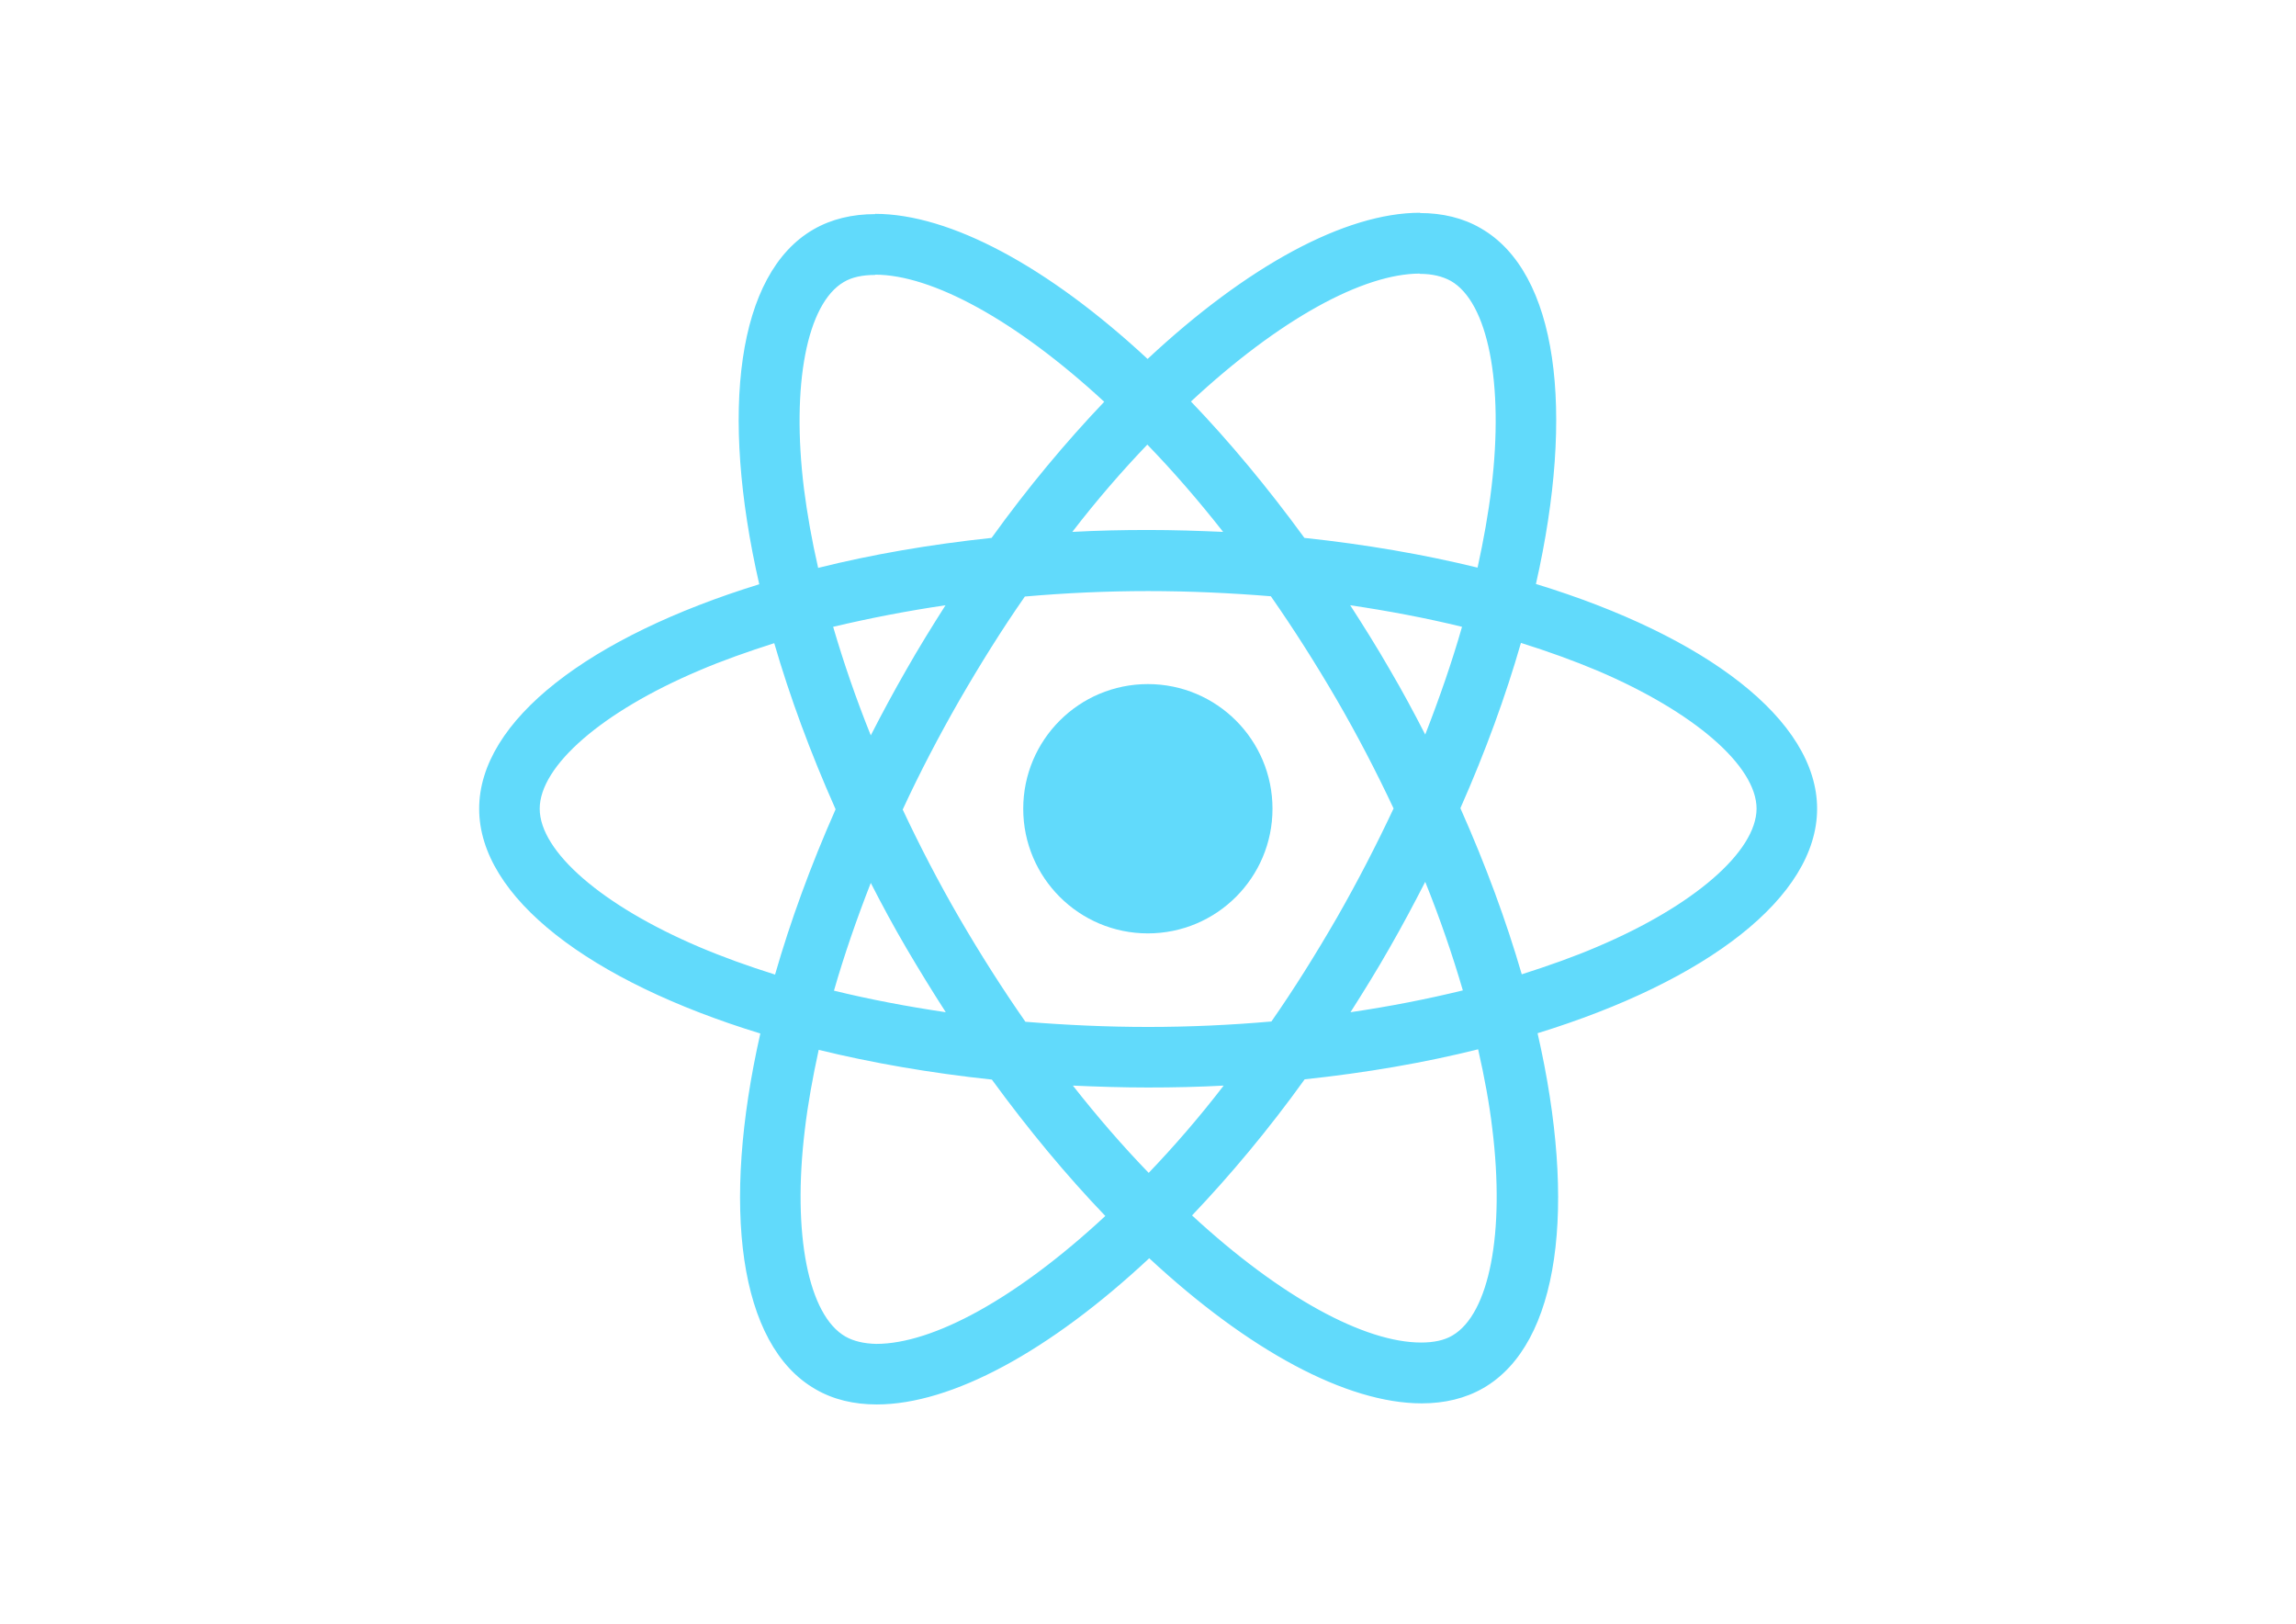
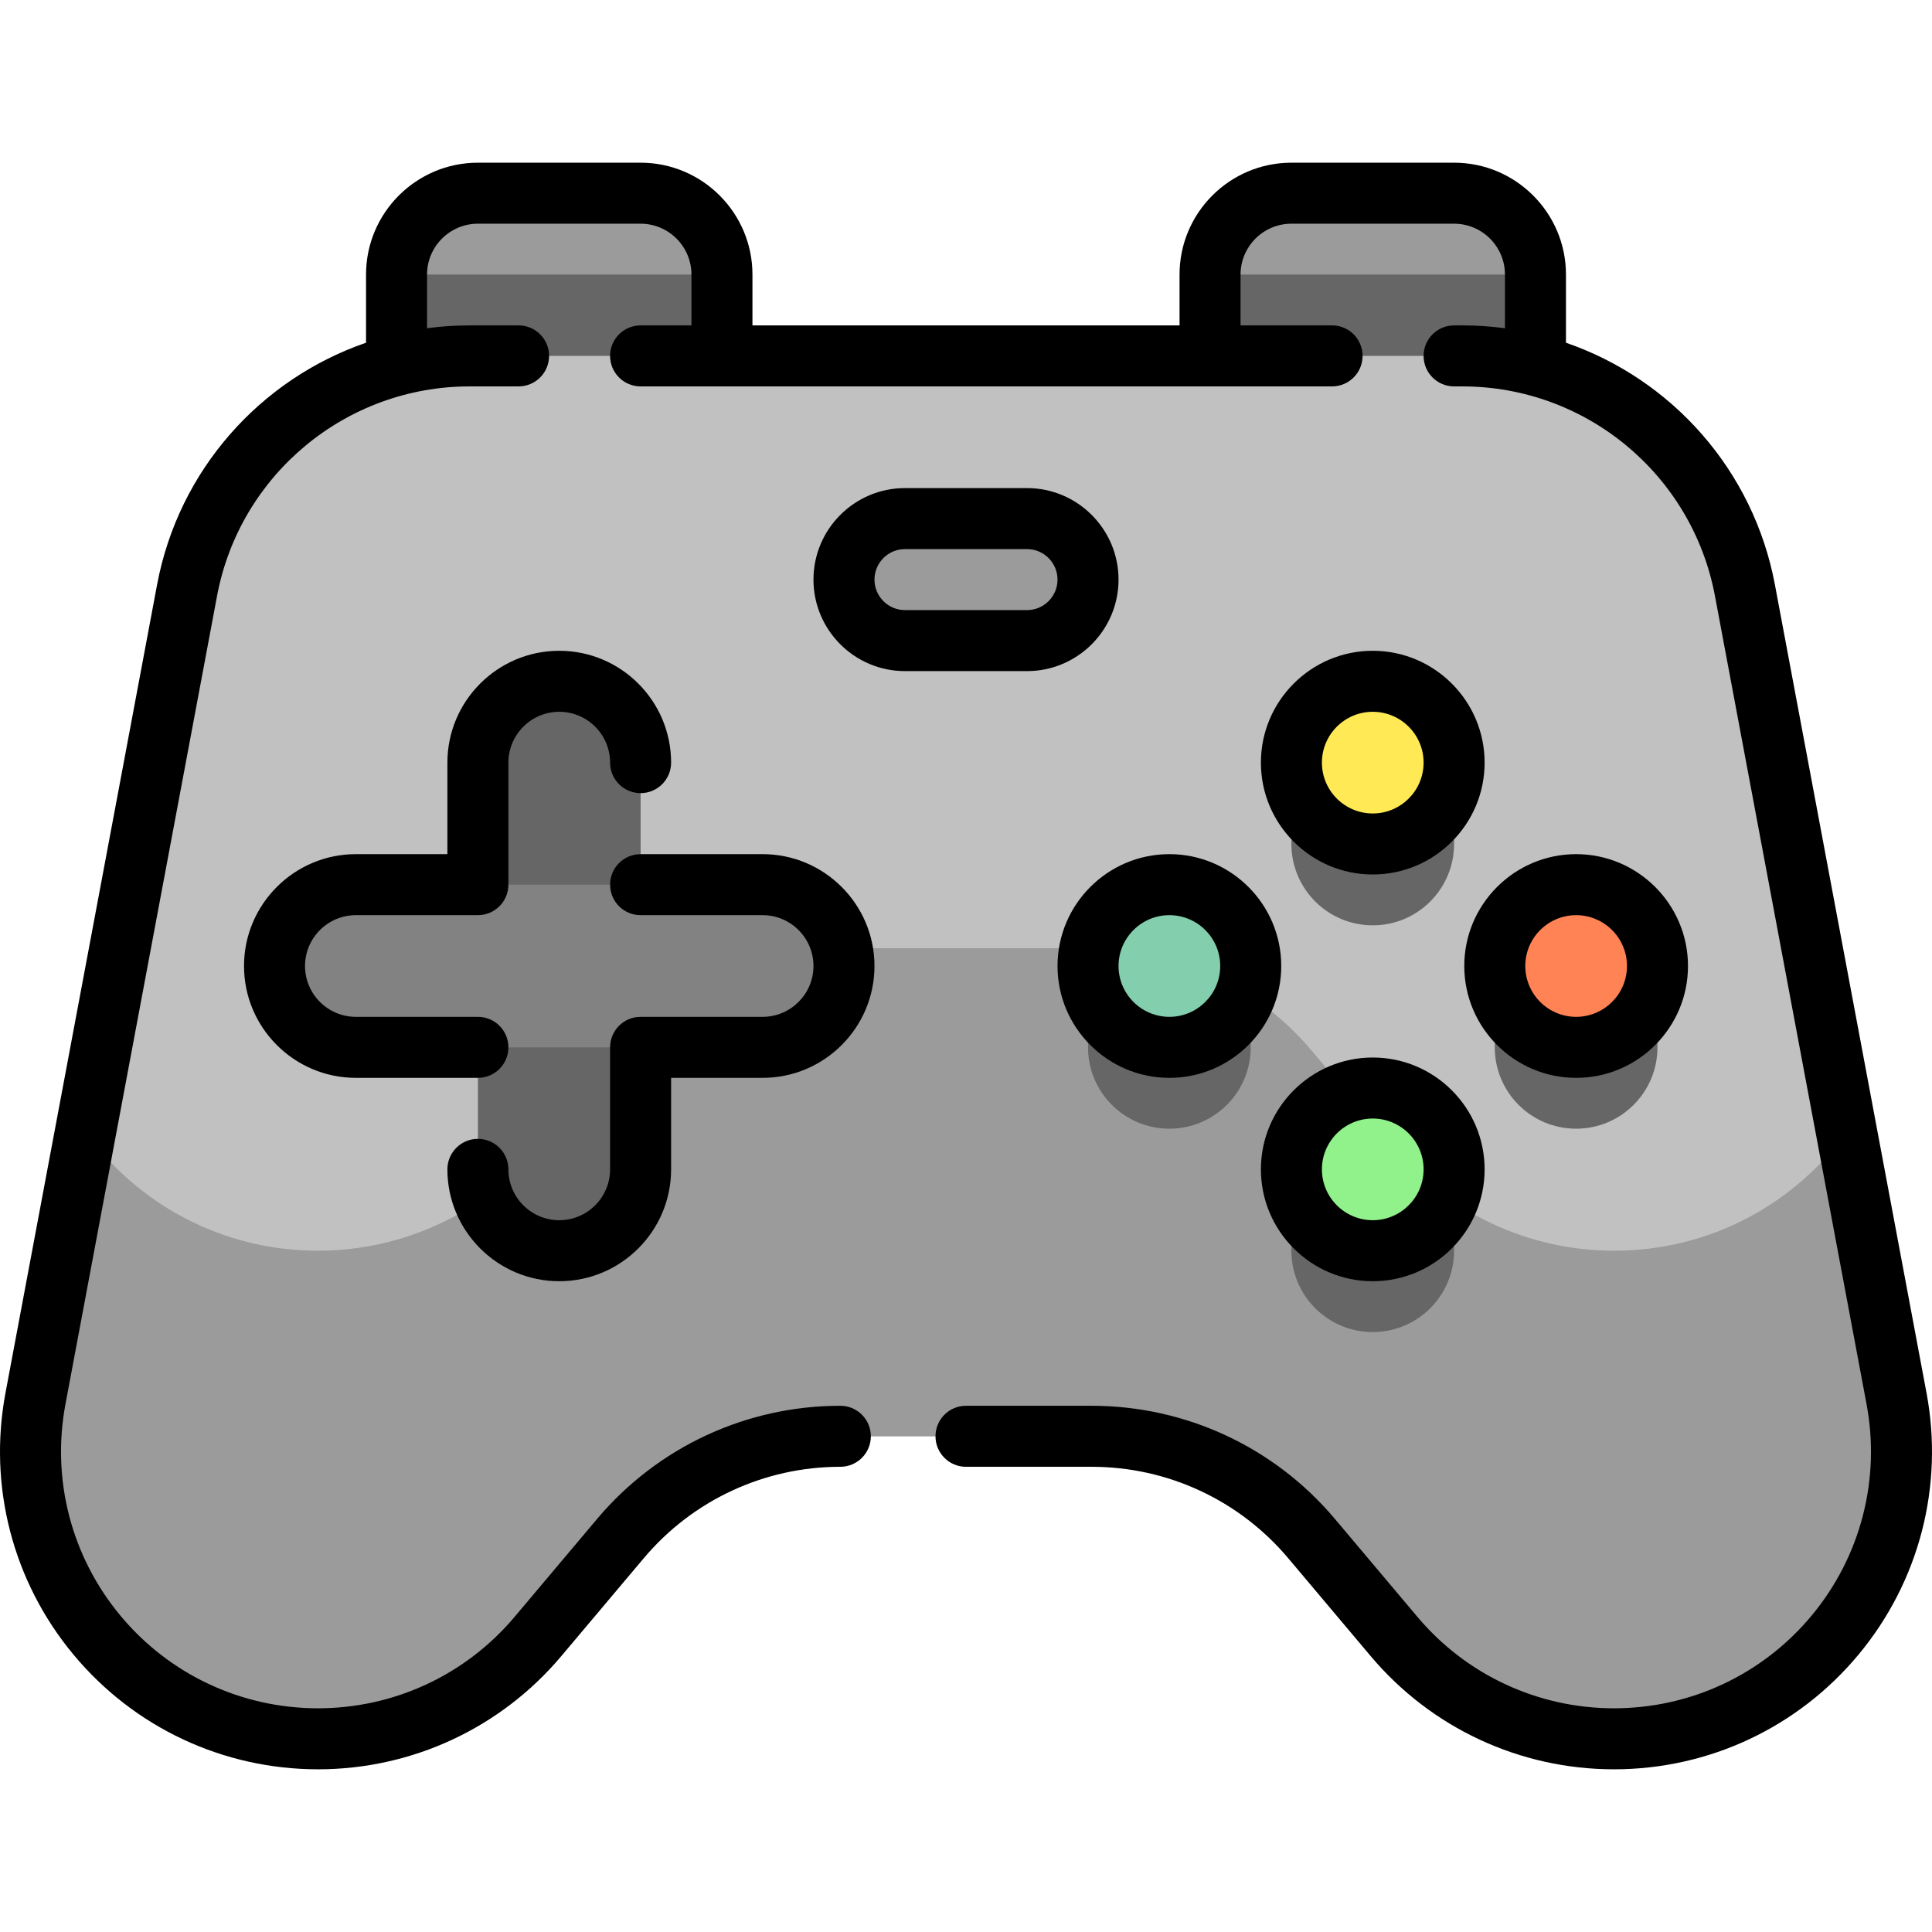
- <svg xmlns="http://www.w3.org/2000/svg" viewBox="0 0 841.9 595.3">
-   <g fill="#61DAFB">
-     <path d="M666.3 296.5c0-32.5-40.7-63.3-103.1-82.4 14.4-63.6 8-114.2-20.2-130.4-6.5-3.8-14.1-5.6-22.4-5.6v22.3c4.6 0 8.3.9 11.4 2.6 13.6 7.8 19.5 37.5 14.9 75.7-1.1 9.4-2.9 19.3-5.1 29.4-19.6-4.8-41-8.5-63.5-10.9-13.5-18.5-27.5-35.3-41.6-50 32.6-30.3 63.2-46.9 84-46.9V78c-27.5 0-63.5 19.6-99.9 53.6-36.4-33.8-72.4-53.2-99.9-53.2v22.3c20.7 0 51.4 16.5 84 46.6-14 14.7-28 31.4-41.3 49.9-22.6 2.4-44 6.1-63.6 11-2.3-10-4-19.7-5.2-29-4.7-38.2 1.1-67.9 14.6-75.8 3-1.8 6.9-2.6 11.5-2.6V78.5c-8.4 0-16 1.8-22.6 5.6-28.1 16.2-34.4 66.7-19.9 130.1-62.2 19.2-102.7 49.9-102.7 82.3 0 32.5 40.7 63.3 103.1 82.4-14.4 63.6-8 114.2 20.2 130.4 6.5 3.8 14.1 5.6 22.5 5.6 27.5 0 63.5-19.6 99.9-53.6 36.4 33.8 72.4 53.2 99.9 53.2 8.4 0 16-1.8 22.6-5.6 28.1-16.2 34.4-66.7 19.9-130.1 62-19.1 102.5-49.9 102.5-82.3zm-130.2-66.7c-3.7 12.9-8.3 26.2-13.5 39.5-4.1-8-8.4-16-13.1-24-4.6-8-9.5-15.8-14.4-23.4 14.2 2.1 27.9 4.7 41 7.9zm-45.8 106.5c-7.8 13.5-15.8 26.3-24.1 38.2-14.9 1.3-30 2-45.2 2-15.1 0-30.2-.7-45-1.9-8.3-11.9-16.4-24.6-24.2-38-7.6-13.1-14.5-26.4-20.8-39.8 6.2-13.4 13.2-26.8 20.7-39.9 7.8-13.5 15.8-26.3 24.1-38.2 14.9-1.3 30-2 45.2-2 15.1 0 30.2.7 45 1.9 8.3 11.9 16.4 24.6 24.2 38 7.6 13.1 14.5 26.4 20.8 39.8-6.3 13.4-13.2 26.8-20.7 39.9zm32.3-13c5.4 13.4 10 26.8 13.8 39.8-13.1 3.2-26.9 5.9-41.2 8 4.9-7.7 9.8-15.6 14.4-23.7 4.6-8 8.9-16.1 13-24.1zM421.2 430c-9.3-9.6-18.6-20.3-27.8-32 9 .4 18.2.7 27.5.7 9.4 0 18.7-.2 27.8-.7-9 11.7-18.3 22.4-27.5 32zm-74.4-58.9c-14.2-2.1-27.9-4.7-41-7.9 3.7-12.9 8.3-26.2 13.5-39.5 4.1 8 8.4 16 13.1 24 4.7 8 9.5 15.8 14.4 23.4zM420.7 163c9.3 9.6 18.6 20.3 27.8 32-9-.4-18.2-.7-27.5-.7-9.4 0-18.7.2-27.8.7 9-11.7 18.3-22.4 27.5-32zm-74 58.9c-4.9 7.7-9.8 15.6-14.4 23.7-4.6 8-8.9 16-13 24-5.4-13.4-10-26.8-13.8-39.8 13.1-3.1 26.9-5.8 41.2-7.9zm-90.5 125.2c-35.4-15.1-58.3-34.9-58.3-50.6 0-15.7 22.9-35.6 58.3-50.6 8.6-3.7 18-7 27.7-10.1 5.7 19.6 13.2 40 22.5 60.9-9.2 20.8-16.6 41.1-22.2 60.6-9.9-3.1-19.3-6.5-28-10.2zM310 490c-13.6-7.8-19.5-37.5-14.9-75.7 1.1-9.4 2.9-19.3 5.1-29.4 19.6 4.8 41 8.5 63.5 10.9 13.5 18.5 27.5 35.3 41.6 50-32.6 30.3-63.2 46.9-84 46.9-4.5-.1-8.3-1-11.3-2.7zm237.2-76.2c4.7 38.2-1.1 67.9-14.6 75.8-3 1.8-6.9 2.6-11.5 2.6-20.7 0-51.4-16.5-84-46.6 14-14.7 28-31.4 41.3-49.9 22.6-2.4 44-6.1 63.6-11 2.3 10.1 4.1 19.8 5.2 29.1zm38.5-66.7c-8.6 3.7-18 7-27.7 10.1-5.7-19.6-13.2-40-22.5-60.9 9.2-20.8 16.6-41.1 22.2-60.6 9.9 3.1 19.3 6.5 28.1 10.2 35.4 15.1 58.3 34.9 58.3 50.6-.1 15.7-23 35.6-58.4 50.6zM320.8 78.4z" />
-     <circle cx="420.9" cy="296.5" r="45.7" />
-     <path d="M520.5 78.1z" />
+ <svg xmlns="http://www.w3.org/2000/svg" height="800px" width="800px" version="1.1" id="Layer_1" viewBox="0 0 512 512" xml:space="preserve">
+   <path style="fill:#9B9B9B;" d="M406.905,72.758v53.895h-86.232V72.758c0-11.906,9.651-21.558,21.558-21.558h43.116  C397.254,51.2,406.905,60.852,406.905,72.758z M169.769,51.2h-43.116c-11.906,0-21.558,9.651-21.558,21.558v53.895h86.232V72.758  C191.327,60.852,181.675,51.2,169.769,51.2z" />
+   <path style="fill:#666666;" d="M105.095,72.758h86.232v32.337h-86.232V72.758z M320.674,72.758v32.337h86.232V72.758H320.674z" />
+   <path style="fill:#C1C1C1;" d="M164.432,407.731l-21.877,25.97c-14.474,17.182-35.799,27.099-58.269,27.099l0,0  c-47.698,0-83.663-43.321-74.873-90.184l40.173-214.182c6.755-36.018,38.215-62.118,74.872-62.118h263.083  c36.658,0,68.118,26.1,74.873,62.117l40.173,214.182c8.79,46.865-27.175,90.184-74.873,90.184l0,0  c-22.471,0-43.795-9.918-58.269-27.099l-21.877-25.97c-14.474-17.182-35.799-27.099-58.269-27.099h-66.599  C200.23,380.632,178.906,390.549,164.432,407.731z" />
+   <g>
+     <path style="fill:#9B9B9B;" d="M502.588,370.616c8.79,46.865-27.175,90.184-74.873,90.184l0,0   c-22.471,0-43.795-9.918-58.269-27.099l-21.877-25.97c-14.474-17.182-35.799-27.099-58.269-27.099h-66.599   c-22.471,0-43.795,9.918-58.269,27.099l-21.877,25.97c-14.474,17.182-35.799,27.099-58.269,27.099l0,0   c-47.698,0-83.663-43.321-74.873-90.184l13.237-70.572c13.728,18.874,35.982,31.409,61.636,31.409l0,0   c22.471,0,43.795-9.918,58.269-27.099l21.877-25.97c14.474-17.182,35.799-27.099,58.269-27.099h66.599   c22.471,0,43.795,9.918,58.269,27.099l21.877,25.97c14.474,17.182,35.799,27.099,58.269,27.099l0,0   c25.654,0,47.908-12.535,61.636-31.409L502.588,370.616z" />
+     <path style="fill:#9B9B9B;" d="M272.169,169.769h-32.337c-8.929,0-16.168-7.239-16.168-16.168l0,0   c0-8.929,7.239-16.168,16.168-16.168h32.337c8.929,0,16.168,7.239,16.168,16.168l0,0   C288.337,162.529,281.098,169.769,272.169,169.769z" />
  </g>
+   <path style="fill:#666666;" d="M169.769,202.105v107.789c0,11.906-9.651,21.558-21.558,21.558s-21.558-9.651-21.558-21.558V202.105  c0-11.906,9.651-21.558,21.558-21.558S169.769,190.199,169.769,202.105z M288.337,277.558c0,11.906,9.651,21.558,21.558,21.558  s21.558-9.651,21.558-21.558V256h-43.116V277.558z M396.126,256v21.558c0,11.906,9.651,21.558,21.558,21.558  c11.906,0,21.558-9.651,21.558-21.558V256H396.126z M342.232,331.453c0,11.906,9.651,21.558,21.558,21.558  c11.906,0,21.558-9.651,21.558-21.558v-21.558h-43.116V331.453z M342.232,223.663c0,11.906,9.651,21.558,21.558,21.558  c11.906,0,21.558-9.651,21.558-21.558v-21.558h-43.116V223.663z" />
+   <path style="fill:#828282;" d="M223.663,256L223.663,256c0,11.906-9.651,21.558-21.558,21.558H94.316  c-11.906,0-21.558-9.651-21.558-21.558l0,0c0-11.906,9.651-21.558,21.558-21.558h107.789  C214.012,234.442,223.663,244.094,223.663,256z" />
+   <path style="fill:#FFE954;" d="M363.79,180.548c11.906,0,21.558,9.651,21.558,21.558c0,11.906-9.651,21.558-21.558,21.558  c-11.906,0-21.558-9.651-21.558-21.558C342.232,190.199,351.883,180.548,363.79,180.548z" />
+   <path style="fill:#91F18B;" d="M363.79,288.337c11.906,0,21.558,9.651,21.558,21.558s-9.651,21.558-21.558,21.558  c-11.906,0-21.558-9.651-21.558-21.558S351.883,288.337,363.79,288.337z" />
+   <path style="fill:#82CEAD;" d="M288.337,256c0-11.906,9.651-21.558,21.558-21.558s21.558,9.651,21.558,21.558  c0,11.906-9.651,21.558-21.558,21.558S288.337,267.907,288.337,256z" />
+   <path style="fill:#FF8355;" d="M396.126,256c0-11.906,9.651-21.558,21.558-21.558c11.906,0,21.558,9.651,21.558,21.558  c0,11.906-9.651,21.558-21.558,21.558C405.778,277.558,396.126,267.907,396.126,256z" />
+   <path d="M296.423,153.6c0-13.372-10.88-24.253-24.254-24.253h-32.338c-13.373,0-24.254,10.88-24.254,24.253  c0,13.372,10.879,24.253,24.254,24.253h32.338C285.543,177.853,296.423,166.973,296.423,153.6z M231.746,153.6  c0-4.458,3.626-8.084,8.084-8.084h32.338c4.458,0,8.084,3.626,8.084,8.084s-3.626,8.084-8.084,8.084h-32.337  C235.374,161.684,231.746,158.058,231.746,153.6z M80.835,256c0,7.43,6.045,13.474,13.475,13.474h32.338  c4.465,0,8.084,3.618,8.084,8.084c0,4.466-3.62,8.084-8.084,8.084H94.31c-16.345,0-29.643-13.298-29.643-29.642  s13.297-29.642,29.643-29.642h24.254v-24.253c0-16.344,13.298-29.642,29.643-29.642s29.643,13.298,29.643,29.642  c0,4.466-3.62,8.084-8.084,8.084c-4.465,0-8.084-3.618-8.084-8.084c0-7.43-6.045-13.474-13.475-13.474s-13.475,6.044-13.475,13.474  v32.337c0,4.466-3.62,8.084-8.084,8.084H94.31C86.88,242.527,80.835,248.57,80.835,256z M118.563,309.895  c0-4.466,3.62-8.084,8.084-8.084c4.465,0,8.084,3.618,8.084,8.084c0,7.43,6.045,13.474,13.475,13.474s13.475-6.044,13.475-13.474  v-32.337c0-4.466,3.62-8.084,8.084-8.084h32.338c7.43,0,13.475-6.044,13.475-13.474c0-7.43-6.045-13.474-13.475-13.474h-32.338  c-4.465,0-8.084-3.618-8.084-8.084c0-4.466,3.62-8.084,8.084-8.084h32.338c16.345,0,29.643,13.298,29.643,29.642  s-13.298,29.642-29.643,29.642H177.85v24.253c0,16.344-13.298,29.642-29.643,29.642S118.563,326.239,118.563,309.895z   M363.795,172.463c-16.345,0-29.643,13.298-29.643,29.642s13.298,29.642,29.643,29.642c16.345,0,29.643-13.298,29.643-29.642  S380.14,172.463,363.795,172.463z M363.795,215.579c-7.43,0-13.475-6.044-13.475-13.474c0-7.43,6.045-13.474,13.475-13.474  c7.43,0,13.475,6.044,13.475,13.474C377.27,209.535,371.225,215.579,363.795,215.579z M492.577,438.433  c-16.061,19.353-39.699,30.452-64.854,30.452c-24.913,0-48.406-10.926-64.456-29.975l-21.878-25.971  c-12.968-15.393-31.953-24.224-52.088-24.224H256c-4.465,0-8.084-3.618-8.084-8.084s3.62-8.084,8.084-8.084h33.301  c24.914,0,48.407,10.926,64.456,29.975l21.878,25.971c12.969,15.394,31.954,24.224,52.088,24.224  c20.329,0,39.433-8.969,52.41-24.608c12.971-15.631,18.263-36.042,14.519-56.001l-40.174-214.183  c-6.034-32.173-34.183-55.523-66.931-55.523h-2.194c-4.466,0-8.084-3.618-8.084-8.084s3.62-8.084,8.084-8.084h2.194  c3.816,0,7.583,0.257,11.28,0.753V72.758c0-7.43-6.045-13.474-13.475-13.474h-43.118c-7.43,0-13.475,6.044-13.475,13.474v13.474  h24.254c4.466,0,8.084,3.618,8.084,8.084s-3.62,8.084-8.084,8.084H169.765c-4.465,0-8.084-3.618-8.084-8.084s3.62-8.084,8.084-8.084  h13.475V72.758c0-7.43-6.045-13.474-13.475-13.474h-43.118c-7.43,0-13.475,6.044-13.475,13.474v14.227  c3.697-0.497,7.463-0.753,11.28-0.753h12.974c4.465,0,8.084,3.618,8.084,8.084s-3.62,8.084-8.084,8.084h-12.974  c-32.748,0-60.896,23.35-66.931,55.523L17.348,372.107c-3.744,19.96,1.548,40.371,14.519,56.001  c12.979,15.639,32.082,24.608,52.41,24.608c20.135,0,39.12-8.829,52.088-24.224l21.878-25.971  c16.048-19.05,39.54-29.975,64.455-29.975c4.465,0,8.084,3.618,8.084,8.084s-3.62,8.084-8.084,8.084  c-20.135,0-39.12,8.829-52.088,24.224l-21.878,25.971c-16.047,19.05-39.54,29.975-64.455,29.975  c-25.155,0-48.793-11.099-64.854-30.452C3.371,419.09-3.179,393.828,1.455,369.125l40.175-214.183  c5.706-30.419,27.386-54.465,55.374-64.12V72.758c0-16.344,13.298-29.642,29.643-29.642h43.118  c16.345,0,29.643,13.298,29.643,29.642v13.474h113.184V72.758c0-16.344,13.298-29.642,29.643-29.642h43.118  c16.345,0,29.643,13.298,29.643,29.642v18.064c27.986,9.655,49.667,33.701,55.373,64.12l40.175,214.183  C515.179,393.827,508.63,419.09,492.577,438.433z M417.692,285.642c16.345,0,29.643-13.298,29.643-29.642  s-13.298-29.642-29.643-29.642c-16.345,0-29.643,13.298-29.643,29.642S401.347,285.642,417.692,285.642z M417.692,242.527  c7.43,0,13.475,6.044,13.475,13.474c0,7.43-6.045,13.474-13.475,13.474S404.217,263.43,404.217,256  C404.217,248.57,410.262,242.527,417.692,242.527z M309.898,226.358c-16.345,0-29.643,13.298-29.643,29.642  s13.298,29.642,29.643,29.642c16.345,0,29.643-13.298,29.643-29.642S326.242,226.358,309.898,226.358z M309.898,269.474  c-7.43,0-13.475-6.044-13.475-13.474c0-7.43,6.045-13.474,13.475-13.474s13.475,6.044,13.475,13.474  C323.373,263.43,317.328,269.474,309.898,269.474z M363.795,280.253c-16.345,0-29.643,13.298-29.643,29.642  s13.298,29.642,29.643,29.642c16.345,0,29.643-13.298,29.643-29.642S380.14,280.253,363.795,280.253z M363.795,323.369  c-7.43,0-13.475-6.044-13.475-13.474s6.045-13.474,13.475-13.474c7.43,0,13.475,6.044,13.475,13.474  S371.225,323.369,363.795,323.369z" />
</svg>
